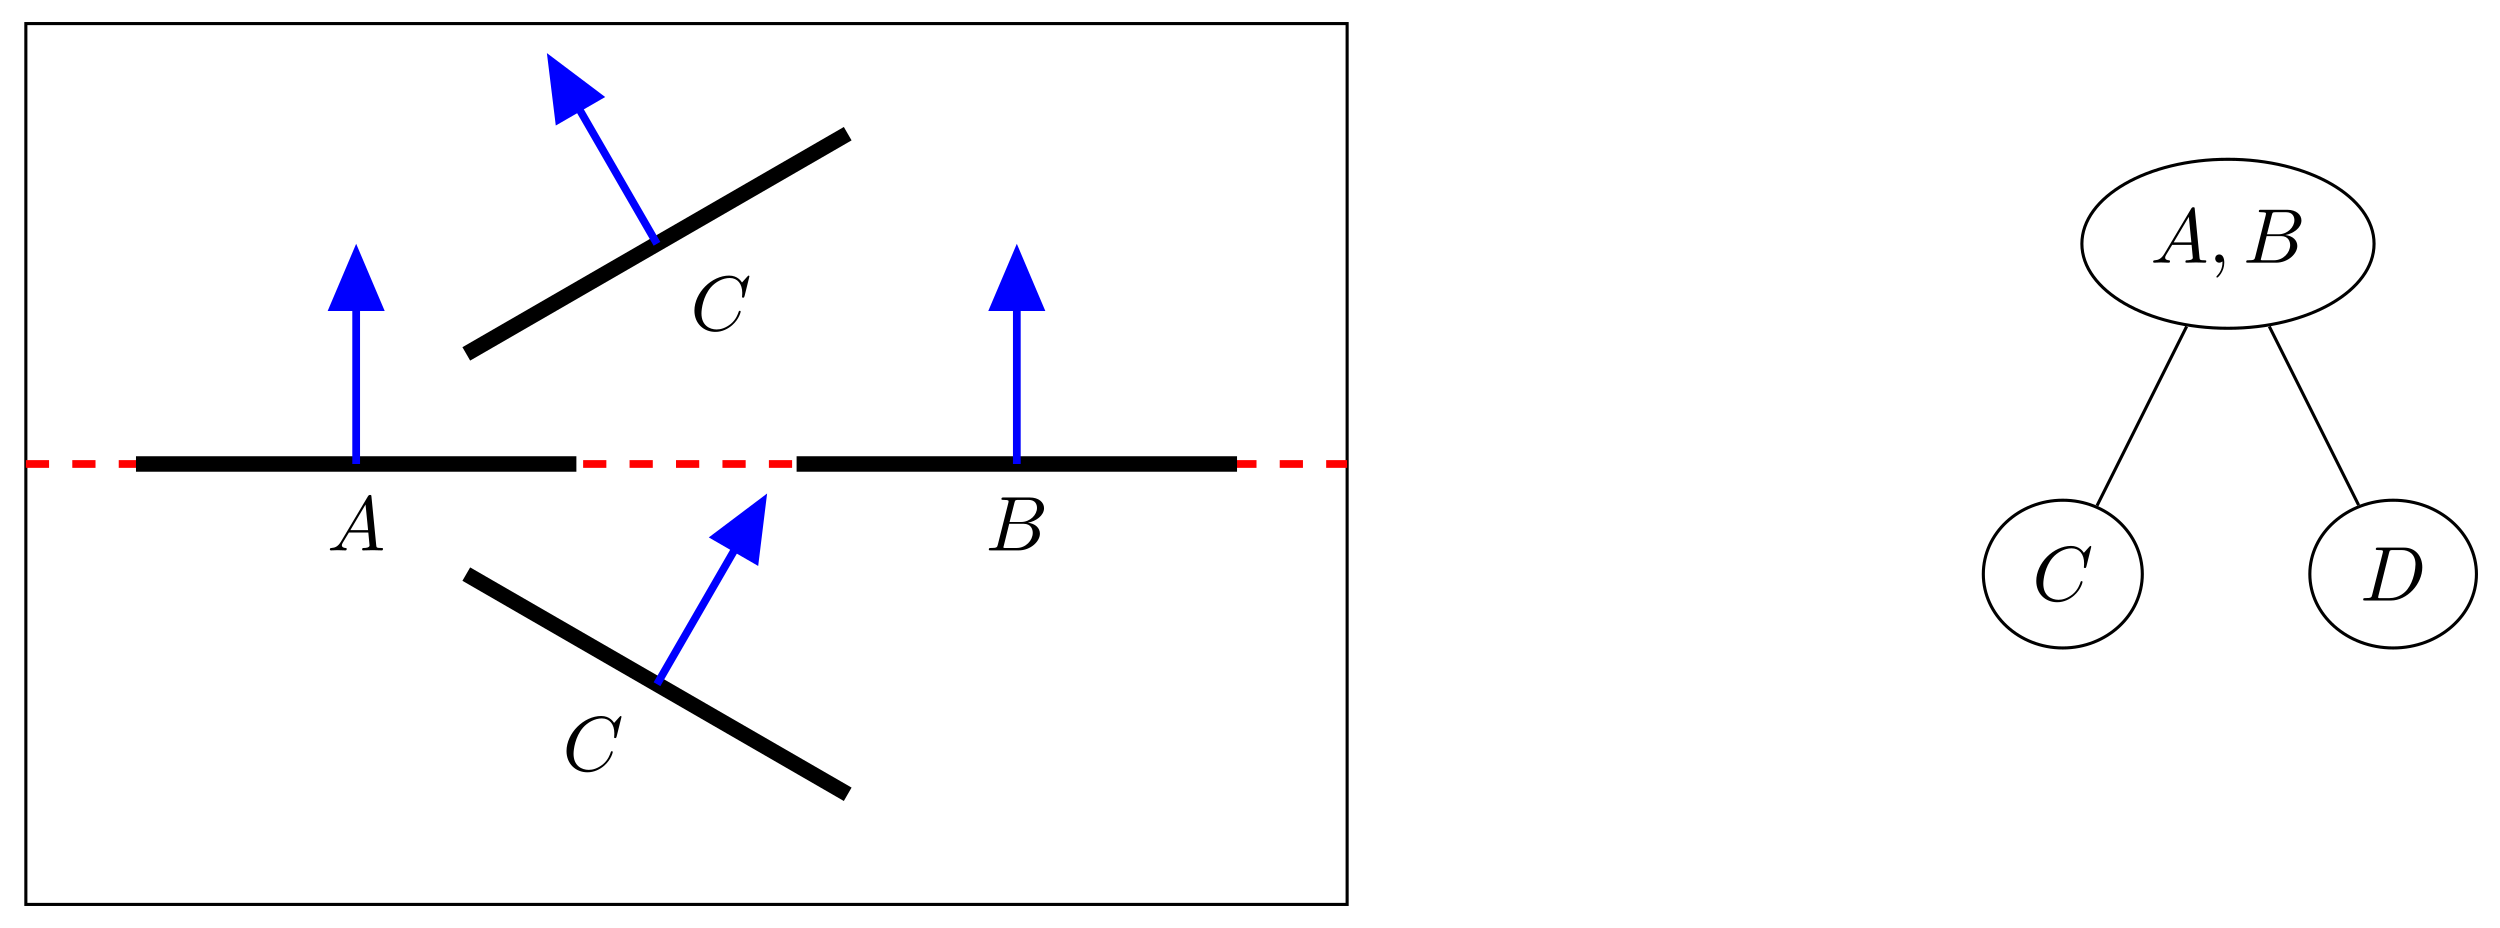
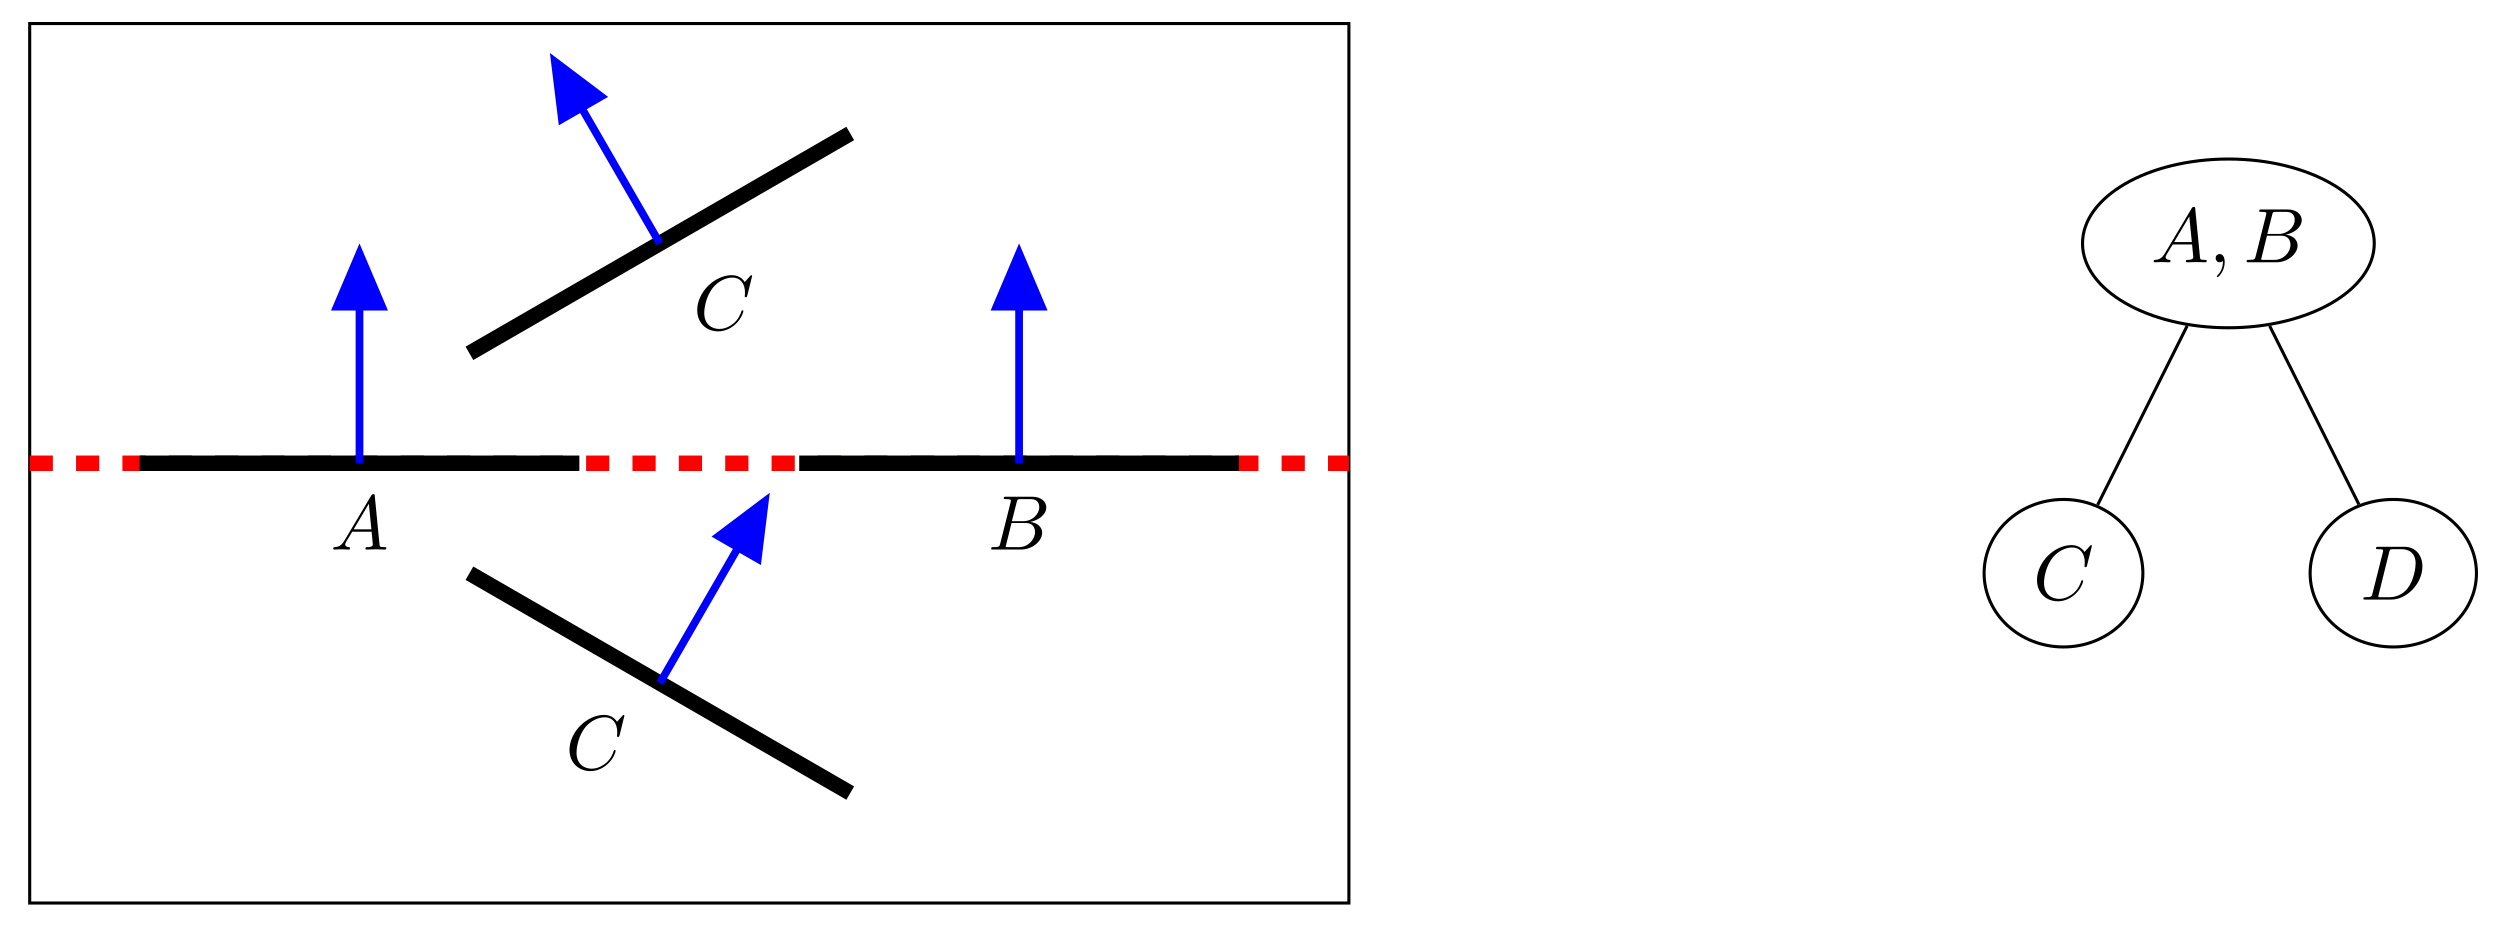
- <svg xmlns="http://www.w3.org/2000/svg" xmlns:xlink="http://www.w3.org/1999/xlink" width="321.814pt" height="119.454pt" viewBox="0 0 321.814 119.454" version="1.1">
+ <svg xmlns="http://www.w3.org/2000/svg" xmlns:xlink="http://www.w3.org/1999/xlink" width="322.312pt" height="119.454pt" viewBox="0 0 322.312 119.454" version="1.1">
  <defs>
    <g>
      <symbol overflow="visible" id="glyph0-0">
        <path style="stroke:none;" d="" />
      </symbol>
      <symbol overflow="visible" id="glyph0-1">
        <path style="stroke:none;" d="M 1.781 -1.141 C 1.391 -0.484 1 -0.344 0.562 -0.312 C 0.438 -0.297 0.344 -0.297 0.344 -0.109 C 0.344 -0.047 0.406 0 0.484 0 C 0.75 0 1.062 -0.031 1.328 -0.031 C 1.672 -0.031 2.016 0 2.328 0 C 2.391 0 2.516 0 2.516 -0.188 C 2.516 -0.297 2.438 -0.312 2.359 -0.312 C 2.141 -0.328 1.891 -0.406 1.891 -0.656 C 1.891 -0.781 1.953 -0.891 2.031 -1.031 L 2.797 -2.297 L 5.297 -2.297 C 5.312 -2.094 5.453 -0.734 5.453 -0.641 C 5.453 -0.344 4.938 -0.312 4.734 -0.312 C 4.594 -0.312 4.5 -0.312 4.5 -0.109 C 4.5 0 4.609 0 4.641 0 C 5.047 0 5.469 -0.031 5.875 -0.031 C 6.125 -0.031 6.766 0 7.016 0 C 7.062 0 7.188 0 7.188 -0.203 C 7.188 -0.312 7.094 -0.312 6.953 -0.312 C 6.344 -0.312 6.344 -0.375 6.312 -0.672 L 5.703 -6.891 C 5.688 -7.094 5.688 -7.141 5.516 -7.141 C 5.359 -7.141 5.312 -7.062 5.25 -6.969 Z M 2.984 -2.609 L 4.938 -5.906 L 5.266 -2.609 Z M 2.984 -2.609 " />
      </symbol>
      <symbol overflow="visible" id="glyph0-2">
        <path style="stroke:none;" d="M 2.031 -0.016 C 2.031 -0.672 1.781 -1.062 1.391 -1.062 C 1.062 -1.062 0.859 -0.812 0.859 -0.531 C 0.859 -0.266 1.062 0 1.391 0 C 1.5 0 1.641 -0.047 1.734 -0.125 C 1.766 -0.156 1.781 -0.156 1.781 -0.156 C 1.797 -0.156 1.797 -0.156 1.797 -0.016 C 1.797 0.734 1.453 1.328 1.125 1.656 C 1.016 1.766 1.016 1.781 1.016 1.812 C 1.016 1.891 1.062 1.922 1.109 1.922 C 1.219 1.922 2.031 1.156 2.031 -0.016 Z M 2.031 -0.016 " />
      </symbol>
      <symbol overflow="visible" id="glyph0-3">
        <path style="stroke:none;" d="M 1.594 -0.781 C 1.5 -0.391 1.469 -0.312 0.688 -0.312 C 0.516 -0.312 0.422 -0.312 0.422 -0.109 C 0.422 0 0.516 0 0.688 0 L 4.25 0 C 5.828 0 7 -1.172 7 -2.156 C 7 -2.875 6.422 -3.453 5.453 -3.562 C 6.484 -3.75 7.531 -4.484 7.531 -5.438 C 7.531 -6.172 6.875 -6.812 5.688 -6.812 L 2.328 -6.812 C 2.141 -6.812 2.047 -6.812 2.047 -6.609 C 2.047 -6.5 2.141 -6.5 2.328 -6.5 C 2.344 -6.5 2.531 -6.5 2.703 -6.484 C 2.875 -6.453 2.969 -6.453 2.969 -6.312 C 2.969 -6.281 2.953 -6.25 2.938 -6.125 Z M 3.094 -3.656 L 3.719 -6.125 C 3.812 -6.469 3.828 -6.5 4.25 -6.5 L 5.547 -6.5 C 6.422 -6.5 6.625 -5.906 6.625 -5.469 C 6.625 -4.594 5.766 -3.656 4.562 -3.656 Z M 2.656 -0.312 C 2.516 -0.312 2.5 -0.312 2.438 -0.312 C 2.328 -0.328 2.297 -0.344 2.297 -0.422 C 2.297 -0.453 2.297 -0.469 2.359 -0.641 L 3.047 -3.422 L 4.922 -3.422 C 5.875 -3.422 6.078 -2.688 6.078 -2.266 C 6.078 -1.281 5.188 -0.312 4 -0.312 Z M 2.656 -0.312 " />
      </symbol>
      <symbol overflow="visible" id="glyph0-4">
        <path style="stroke:none;" d="M 7.578 -6.922 C 7.578 -6.953 7.562 -7.031 7.469 -7.031 C 7.438 -7.031 7.422 -7.016 7.312 -6.906 L 6.625 -6.141 C 6.531 -6.281 6.078 -7.031 4.969 -7.031 C 2.734 -7.031 0.5 -4.828 0.5 -2.516 C 0.5 -0.875 1.672 0.219 3.203 0.219 C 4.062 0.219 4.828 -0.172 5.359 -0.641 C 6.281 -1.453 6.453 -2.359 6.453 -2.391 C 6.453 -2.5 6.344 -2.5 6.328 -2.5 C 6.266 -2.5 6.219 -2.469 6.203 -2.391 C 6.109 -2.109 5.875 -1.391 5.188 -0.812 C 4.5 -0.266 3.875 -0.094 3.359 -0.094 C 2.469 -0.094 1.406 -0.609 1.406 -2.156 C 1.406 -2.734 1.609 -4.344 2.609 -5.516 C 3.219 -6.219 4.156 -6.719 5.047 -6.719 C 6.062 -6.719 6.656 -5.953 6.656 -4.797 C 6.656 -4.391 6.625 -4.391 6.625 -4.281 C 6.625 -4.188 6.734 -4.188 6.766 -4.188 C 6.891 -4.188 6.891 -4.203 6.953 -4.391 Z M 7.578 -6.922 " />
      </symbol>
      <symbol overflow="visible" id="glyph0-5">
        <path style="stroke:none;" d="M 1.578 -0.781 C 1.484 -0.391 1.469 -0.312 0.672 -0.312 C 0.516 -0.312 0.406 -0.312 0.406 -0.125 C 0.406 0 0.484 0 0.672 0 L 3.984 0 C 6.047 0 8.016 -2.109 8.016 -4.281 C 8.016 -5.688 7.172 -6.812 5.672 -6.812 L 2.328 -6.812 C 2.141 -6.812 2.031 -6.812 2.031 -6.625 C 2.031 -6.5 2.109 -6.5 2.312 -6.5 C 2.438 -6.5 2.625 -6.484 2.734 -6.484 C 2.906 -6.453 2.953 -6.438 2.953 -6.312 C 2.953 -6.281 2.953 -6.25 2.922 -6.125 Z M 3.734 -6.125 C 3.828 -6.469 3.844 -6.5 4.281 -6.5 L 5.344 -6.5 C 6.312 -6.5 7.141 -5.969 7.141 -4.656 C 7.141 -4.172 6.953 -2.531 6.094 -1.438 C 5.812 -1.062 5.031 -0.312 3.797 -0.312 L 2.672 -0.312 C 2.531 -0.312 2.516 -0.312 2.453 -0.312 C 2.359 -0.328 2.328 -0.344 2.328 -0.422 C 2.328 -0.453 2.328 -0.469 2.375 -0.641 Z M 3.734 -6.125 " />
      </symbol>
    </g>
    <clipPath id="clip1">
-       <path d="M 291 58 L 321.812 58 L 321.812 90 L 291 90 Z M 291 58 " />
+       <path d="M 292 58 L 322.312 58 L 322.312 90 L 292 90 Z M 292 58 " />
    </clipPath>
    <clipPath id="clip2">
-       <path d="M 31 45 L 138 45 L 138 119.453 L 31 119.453 Z M 31 45 " />
+       <path d="M 32 45 L 138 45 L 138 119.453 L 32 119.453 Z M 32 45 " />
    </clipPath>
  </defs>
  <g id="surface1">
-     <path style="fill:none;stroke-width:0.399;stroke-linecap:butt;stroke-linejoin:miter;stroke:rgb(0%,0%,0%);stroke-opacity:1;stroke-miterlimit:10;" d="M 18.805 -0.002 C 18.805 6.01 10.387 10.877 -0 10.877 C -10.387 10.877 -18.805 6.01 -18.805 -0.002 C -18.805 -6.01 -10.387 -10.877 -0 -10.877 C 10.387 -10.877 18.805 -6.01 18.805 -0.002 Z M 18.805 -0.002 " transform="matrix(1,0,0,-1,286.797,31.381)" />
+     <path style="fill:none;stroke-width:0.399;stroke-linecap:butt;stroke-linejoin:miter;stroke:rgb(0%,0%,0%);stroke-opacity:1;stroke-miterlimit:10;" d="M 18.807 -0.002 C 18.807 6.01 10.385 10.877 0.002 10.877 C -10.385 10.877 -18.807 6.01 -18.807 -0.002 C -18.807 -6.01 -10.385 -10.877 0.002 -10.877 C 10.385 -10.877 18.807 -6.01 18.807 -0.002 Z M 18.807 -0.002 " transform="matrix(1,0,0,-1,287.295,31.381)" />
    <g style="fill:rgb(0%,0%,0%);fill-opacity:1;">
-       <use xlink:href="#glyph0-1" x="276.819" y="33.816" />
-       <use xlink:href="#glyph0-2" x="284.291" y="33.816" />
+       <use xlink:href="#glyph0-1" x="277.317" y="33.816" />
+       <use xlink:href="#glyph0-2" x="284.789" y="33.816" />
    </g>
    <g style="fill:rgb(0%,0%,0%);fill-opacity:1;">
-       <use xlink:href="#glyph0-3" x="288.722" y="33.816" />
+       <use xlink:href="#glyph0-3" x="289.22" y="33.816" />
    </g>
-     <path style="fill:none;stroke-width:0.399;stroke-linecap:butt;stroke-linejoin:miter;stroke:rgb(0%,0%,0%);stroke-opacity:1;stroke-miterlimit:10;" d="M -11.027 -42.521 C -11.027 -37.267 -15.61 -33.01 -21.262 -33.01 C -26.91 -33.01 -31.492 -37.267 -31.492 -42.521 C -31.492 -47.771 -26.91 -52.029 -21.262 -52.029 C -15.61 -52.029 -11.027 -47.771 -11.027 -42.521 Z M -11.027 -42.521 " transform="matrix(1,0,0,-1,286.797,31.381)" />
+     <path style="fill:none;stroke-width:0.399;stroke-linecap:butt;stroke-linejoin:miter;stroke:rgb(0%,0%,0%);stroke-opacity:1;stroke-miterlimit:10;" d="M -11.025 -42.521 C -11.025 -37.267 -15.607 -33.01 -21.26 -33.01 C -26.912 -33.01 -31.494 -37.267 -31.494 -42.521 C -31.494 -47.771 -26.912 -52.029 -21.26 -52.029 C -15.607 -52.029 -11.025 -47.771 -11.025 -42.521 Z M -11.025 -42.521 " transform="matrix(1,0,0,-1,287.295,31.381)" />
    <g style="fill:rgb(0%,0%,0%);fill-opacity:1;">
-       <use xlink:href="#glyph0-4" x="261.621" y="77.304" />
+       <use xlink:href="#glyph0-4" x="262.119" y="77.304" />
    </g>
-     <path style="fill:none;stroke-width:0.399;stroke-linecap:butt;stroke-linejoin:miter;stroke:rgb(0%,0%,0%);stroke-opacity:1;stroke-miterlimit:10;" d="M -5.317 -10.635 L -16.86 -33.717 " transform="matrix(1,0,0,-1,286.797,31.381)" />
+     <path style="fill:none;stroke-width:0.399;stroke-linecap:butt;stroke-linejoin:miter;stroke:rgb(0%,0%,0%);stroke-opacity:1;stroke-miterlimit:10;" d="M -5.318 -10.635 L -16.858 -33.717 " transform="matrix(1,0,0,-1,287.295,31.381)" />
    <g clip-path="url(#clip1)" clip-rule="nonzero">
-       <path style="fill:none;stroke-width:0.399;stroke-linecap:butt;stroke-linejoin:miter;stroke:rgb(0%,0%,0%);stroke-opacity:1;stroke-miterlimit:10;" d="M 31.984 -42.521 C 31.984 -37.267 27.183 -33.01 21.262 -33.01 C 15.34 -33.01 10.539 -37.267 10.539 -42.521 C 10.539 -47.771 15.34 -52.029 21.262 -52.029 C 27.183 -52.029 31.984 -47.771 31.984 -42.521 Z M 31.984 -42.521 " transform="matrix(1,0,0,-1,286.797,31.381)" />
+       <path style="fill:none;stroke-width:0.399;stroke-linecap:butt;stroke-linejoin:miter;stroke:rgb(0%,0%,0%);stroke-opacity:1;stroke-miterlimit:10;" d="M 31.982 -42.521 C 31.982 -37.267 27.182 -33.01 21.26 -33.01 C 15.338 -33.01 10.537 -37.267 10.537 -42.521 C 10.537 -47.771 15.338 -52.029 21.26 -52.029 C 27.182 -52.029 31.982 -47.771 31.982 -42.521 Z M 31.982 -42.521 " transform="matrix(1,0,0,-1,287.295,31.381)" />
    </g>
    <g style="fill:rgb(0%,0%,0%);fill-opacity:1;">
-       <use xlink:href="#glyph0-5" x="303.795" y="77.304" />
+       <use xlink:href="#glyph0-5" x="304.293" y="77.304" />
    </g>
-     <path style="fill:none;stroke-width:0.399;stroke-linecap:butt;stroke-linejoin:miter;stroke:rgb(0%,0%,0%);stroke-opacity:1;stroke-miterlimit:10;" d="M 5.316 -10.635 L 16.824 -33.65 " transform="matrix(1,0,0,-1,286.797,31.381)" />
-     <path style="fill:none;stroke-width:0.399;stroke-linecap:butt;stroke-linejoin:miter;stroke:rgb(0%,0%,0%);stroke-opacity:1;stroke-miterlimit:10;" d="M -283.469 -85.041 L -283.469 28.346 L -113.387 28.346 L -113.387 -85.041 Z M -283.469 -85.041 " transform="matrix(1,0,0,-1,286.797,31.381)" />
-     <path style="fill:none;stroke-width:0.996;stroke-linecap:butt;stroke-linejoin:miter;stroke:rgb(100%,0%,0%);stroke-opacity:1;stroke-dasharray:2.989,2.989;stroke-miterlimit:10;" d="M -283.469 -28.346 L -113.387 -28.346 " transform="matrix(1,0,0,-1,286.797,31.381)" />
-     <path style="fill:none;stroke-width:1.993;stroke-linecap:butt;stroke-linejoin:miter;stroke:rgb(0%,0%,0%);stroke-opacity:1;stroke-miterlimit:10;" d="M -269.293 -28.346 L -212.602 -28.346 " transform="matrix(1,0,0,-1,286.797,31.381)" />
+     <path style="fill:none;stroke-width:0.399;stroke-linecap:butt;stroke-linejoin:miter;stroke:rgb(0%,0%,0%);stroke-opacity:1;stroke-miterlimit:10;" d="M 5.318 -10.635 L 16.826 -33.65 " transform="matrix(1,0,0,-1,287.295,31.381)" />
+     <path style="fill:none;stroke-width:0.399;stroke-linecap:butt;stroke-linejoin:miter;stroke:rgb(0%,0%,0%);stroke-opacity:1;stroke-miterlimit:10;" d="M -283.467 -85.041 L -283.467 28.346 L -113.389 28.346 L -113.389 -85.041 Z M -283.467 -85.041 " transform="matrix(1,0,0,-1,287.295,31.381)" />
+     <path style="fill:none;stroke-width:1.993;stroke-linecap:butt;stroke-linejoin:miter;stroke:rgb(100%,0%,0%);stroke-opacity:1;stroke-dasharray:2.989,2.989;stroke-miterlimit:10;" d="M -283.467 -28.346 L -113.389 -28.346 " transform="matrix(1,0,0,-1,287.295,31.381)" />
+     <path style="fill:none;stroke-width:1.993;stroke-linecap:butt;stroke-linejoin:miter;stroke:rgb(0%,0%,0%);stroke-opacity:1;stroke-miterlimit:10;" d="M -269.295 -28.346 L -212.6 -28.346 " transform="matrix(1,0,0,-1,287.295,31.381)" />
    <g style="fill:rgb(0%,0%,0%);fill-opacity:1;">
-       <use xlink:href="#glyph0-1" x="42.116" y="70.851" />
+       <use xlink:href="#glyph0-1" x="42.615" y="70.851" />
    </g>
-     <path style="fill:none;stroke-width:1.993;stroke-linecap:butt;stroke-linejoin:miter;stroke:rgb(0%,0%,0%);stroke-opacity:1;stroke-miterlimit:10;" d="M -184.254 -28.346 L -127.559 -28.346 " transform="matrix(1,0,0,-1,286.797,31.381)" />
+     <path style="fill:none;stroke-width:1.993;stroke-linecap:butt;stroke-linejoin:miter;stroke:rgb(0%,0%,0%);stroke-opacity:1;stroke-miterlimit:10;" d="M -184.256 -28.346 L -127.561 -28.346 " transform="matrix(1,0,0,-1,287.295,31.381)" />
    <g style="fill:rgb(0%,0%,0%);fill-opacity:1;">
-       <use xlink:href="#glyph0-3" x="126.863" y="70.851" />
+       <use xlink:href="#glyph0-3" x="127.362" y="70.851" />
    </g>
-     <path style="fill:none;stroke-width:1.993;stroke-linecap:butt;stroke-linejoin:miter;stroke:rgb(0%,0%,0%);stroke-opacity:1;stroke-miterlimit:10;" d="M -226.774 -14.174 L -177.676 14.174 " transform="matrix(1,0,0,-1,286.797,31.381)" />
+     <path style="fill:none;stroke-width:1.993;stroke-linecap:butt;stroke-linejoin:miter;stroke:rgb(0%,0%,0%);stroke-opacity:1;stroke-miterlimit:10;" d="M -226.775 -14.174 L -177.678 14.174 " transform="matrix(1,0,0,-1,287.295,31.381)" />
    <g style="fill:rgb(0%,0%,0%);fill-opacity:1;">
-       <use xlink:href="#glyph0-4" x="88.89" y="42.505" />
+       <use xlink:href="#glyph0-4" x="89.389" y="42.505" />
    </g>
    <g clip-path="url(#clip2)" clip-rule="nonzero">
-       <path style="fill:none;stroke-width:1.993;stroke-linecap:butt;stroke-linejoin:miter;stroke:rgb(0%,0%,0%);stroke-opacity:1;stroke-miterlimit:10;" d="M -226.774 -42.521 L -177.676 -70.865 " transform="matrix(1,0,0,-1,286.797,31.381)" />
+       <path style="fill:none;stroke-width:1.993;stroke-linecap:butt;stroke-linejoin:miter;stroke:rgb(0%,0%,0%);stroke-opacity:1;stroke-miterlimit:10;" d="M -226.775 -42.521 L -177.678 -70.865 " transform="matrix(1,0,0,-1,287.295,31.381)" />
    </g>
    <g style="fill:rgb(0%,0%,0%);fill-opacity:1;">
-       <use xlink:href="#glyph0-4" x="72.425" y="99.197" />
+       <use xlink:href="#glyph0-4" x="72.923" y="99.197" />
    </g>
-     <path style="fill:none;stroke-width:0.996;stroke-linecap:butt;stroke-linejoin:miter;stroke:rgb(0%,0%,100%);stroke-opacity:1;stroke-miterlimit:10;" d="M -240.949 -28.346 L -240.949 -1.65 " transform="matrix(1,0,0,-1,286.797,31.381)" />
-     <path style="fill-rule:nonzero;fill:rgb(0%,0%,100%);fill-opacity:1;stroke-width:0.996;stroke-linecap:butt;stroke-linejoin:miter;stroke:rgb(0%,0%,100%);stroke-opacity:1;stroke-miterlimit:10;" d="M -6.505 2.919 L 0.374 0.001 L -6.505 -2.92 Z M -6.505 2.919 " transform="matrix(0,-1,-1,0,45.84911,33.02983)" />
-     <path style="fill:none;stroke-width:0.996;stroke-linecap:butt;stroke-linejoin:miter;stroke:rgb(0%,0%,100%);stroke-opacity:1;stroke-miterlimit:10;" d="M -155.906 -28.346 L -155.906 -1.65 " transform="matrix(1,0,0,-1,286.797,31.381)" />
-     <path style="fill-rule:nonzero;fill:rgb(0%,0%,100%);fill-opacity:1;stroke-width:0.996;stroke-linecap:butt;stroke-linejoin:miter;stroke:rgb(0%,0%,100%);stroke-opacity:1;stroke-miterlimit:10;" d="M -6.505 2.921 L 0.374 -0.001 L -6.505 -2.919 Z M -6.505 2.921 " transform="matrix(0,-1,-1,0,130.8895,33.02983)" />
-     <path style="fill:none;stroke-width:0.996;stroke-linecap:butt;stroke-linejoin:miter;stroke:rgb(0%,0%,100%);stroke-opacity:1;stroke-miterlimit:10;" d="M -202.227 -0.002 L -215.574 23.119 " transform="matrix(1,0,0,-1,286.797,31.381)" />
-     <path style="fill-rule:nonzero;fill:rgb(0%,0%,100%);fill-opacity:1;stroke-width:0.996;stroke-linecap:butt;stroke-linejoin:miter;stroke:rgb(0%,0%,100%);stroke-opacity:1;stroke-miterlimit:10;" d="M -6.503 2.92 L 0.373 0.001 L -6.505 -2.92 Z M -6.503 2.92 " transform="matrix(-0.49998,-0.86601,-0.86601,0.49998,71.22264,8.25983)" />
-     <path style="fill:none;stroke-width:0.996;stroke-linecap:butt;stroke-linejoin:miter;stroke:rgb(0%,0%,100%);stroke-opacity:1;stroke-miterlimit:10;" d="M -202.227 -56.693 L -188.875 -33.572 " transform="matrix(1,0,0,-1,286.797,31.381)" />
-     <path style="fill-rule:nonzero;fill:rgb(0%,0%,100%);fill-opacity:1;stroke-width:0.996;stroke-linecap:butt;stroke-linejoin:miter;stroke:rgb(0%,0%,100%);stroke-opacity:1;stroke-miterlimit:10;" d="M -6.503 2.92 L 0.375 -0.001 L -6.506 -2.919 Z M -6.503 2.92 " transform="matrix(0.49998,-0.86601,-0.86601,-0.49998,97.92064,64.95342)" />
+     <path style="fill:none;stroke-width:0.996;stroke-linecap:butt;stroke-linejoin:miter;stroke:rgb(0%,0%,100%);stroke-opacity:1;stroke-miterlimit:10;" d="M -240.947 -28.346 L -240.947 -1.65 " transform="matrix(1,0,0,-1,287.295,31.381)" />
+     <path style="fill-rule:nonzero;fill:rgb(0%,0%,100%);fill-opacity:1;stroke-width:0.996;stroke-linecap:butt;stroke-linejoin:miter;stroke:rgb(0%,0%,100%);stroke-opacity:1;stroke-miterlimit:10;" d="M -6.505 2.921 L 0.374 -0.001 L -6.505 -2.919 Z M -6.505 2.921 " transform="matrix(0,-1,-1,0,46.34711,33.02983)" />
+     <path style="fill:none;stroke-width:0.996;stroke-linecap:butt;stroke-linejoin:miter;stroke:rgb(0%,0%,100%);stroke-opacity:1;stroke-miterlimit:10;" d="M -155.908 -28.346 L -155.908 -1.65 " transform="matrix(1,0,0,-1,287.295,31.381)" />
+     <path style="fill-rule:nonzero;fill:rgb(0%,0%,100%);fill-opacity:1;stroke-width:0.996;stroke-linecap:butt;stroke-linejoin:miter;stroke:rgb(0%,0%,100%);stroke-opacity:1;stroke-miterlimit:10;" d="M -6.505 2.919 L 0.374 0.001 L -6.505 -2.921 Z M -6.505 2.919 " transform="matrix(0,-1,-1,0,131.3875,33.02983)" />
+     <path style="fill:none;stroke-width:0.996;stroke-linecap:butt;stroke-linejoin:miter;stroke:rgb(0%,0%,100%);stroke-opacity:1;stroke-miterlimit:10;" d="M -202.225 -0.002 L -215.576 23.119 " transform="matrix(1,0,0,-1,287.295,31.381)" />
+     <path style="fill-rule:nonzero;fill:rgb(0%,0%,100%);fill-opacity:1;stroke-width:0.996;stroke-linecap:butt;stroke-linejoin:miter;stroke:rgb(0%,0%,100%);stroke-opacity:1;stroke-miterlimit:10;" d="M -6.504 2.918 L 0.372 -0.001 L -6.504 -2.918 Z M -6.504 2.918 " transform="matrix(-0.49998,-0.86601,-0.86601,0.49998,71.72064,8.25983)" />
+     <path style="fill:none;stroke-width:0.996;stroke-linecap:butt;stroke-linejoin:miter;stroke:rgb(0%,0%,100%);stroke-opacity:1;stroke-miterlimit:10;" d="M -202.225 -56.693 L -188.877 -33.572 " transform="matrix(1,0,0,-1,287.295,31.381)" />
+     <path style="fill-rule:nonzero;fill:rgb(0%,0%,100%);fill-opacity:1;stroke-width:0.996;stroke-linecap:butt;stroke-linejoin:miter;stroke:rgb(0%,0%,100%);stroke-opacity:1;stroke-miterlimit:10;" d="M -6.504 2.922 L 0.374 0 L -6.505 -2.92 Z M -6.504 2.922 " transform="matrix(0.49998,-0.86601,-0.86601,-0.49998,98.41864,64.95342)" />
  </g>
</svg>
